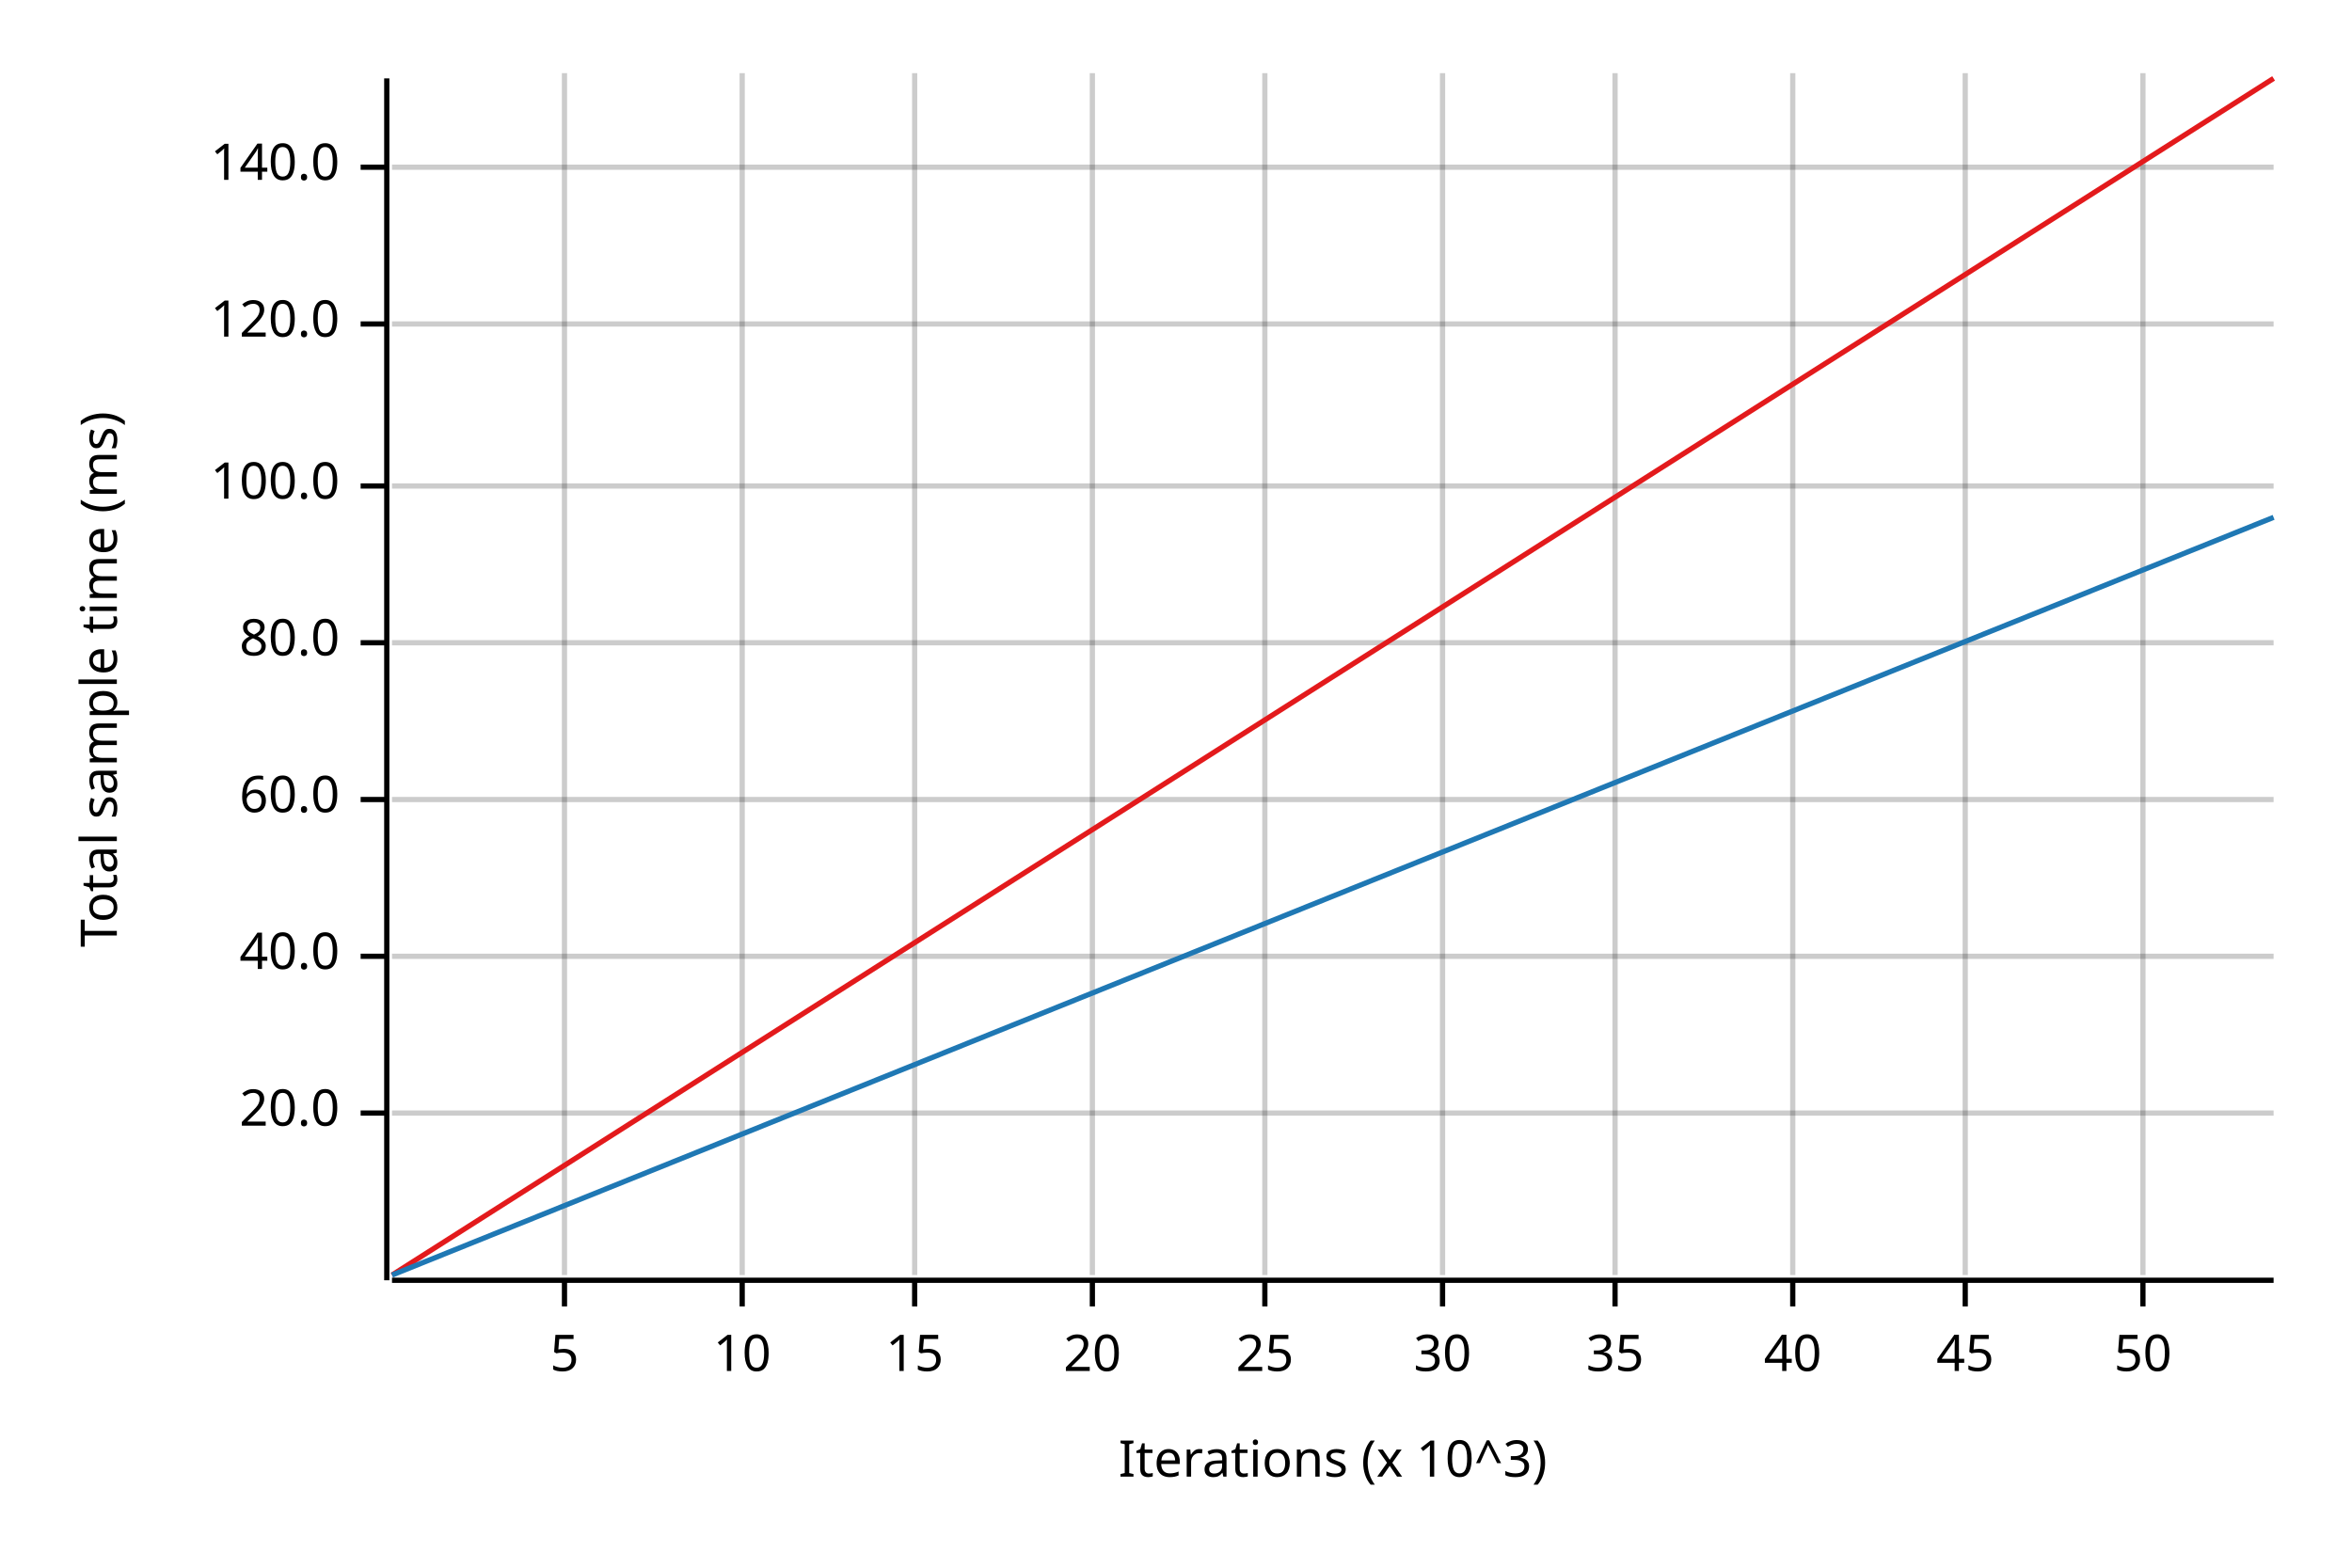
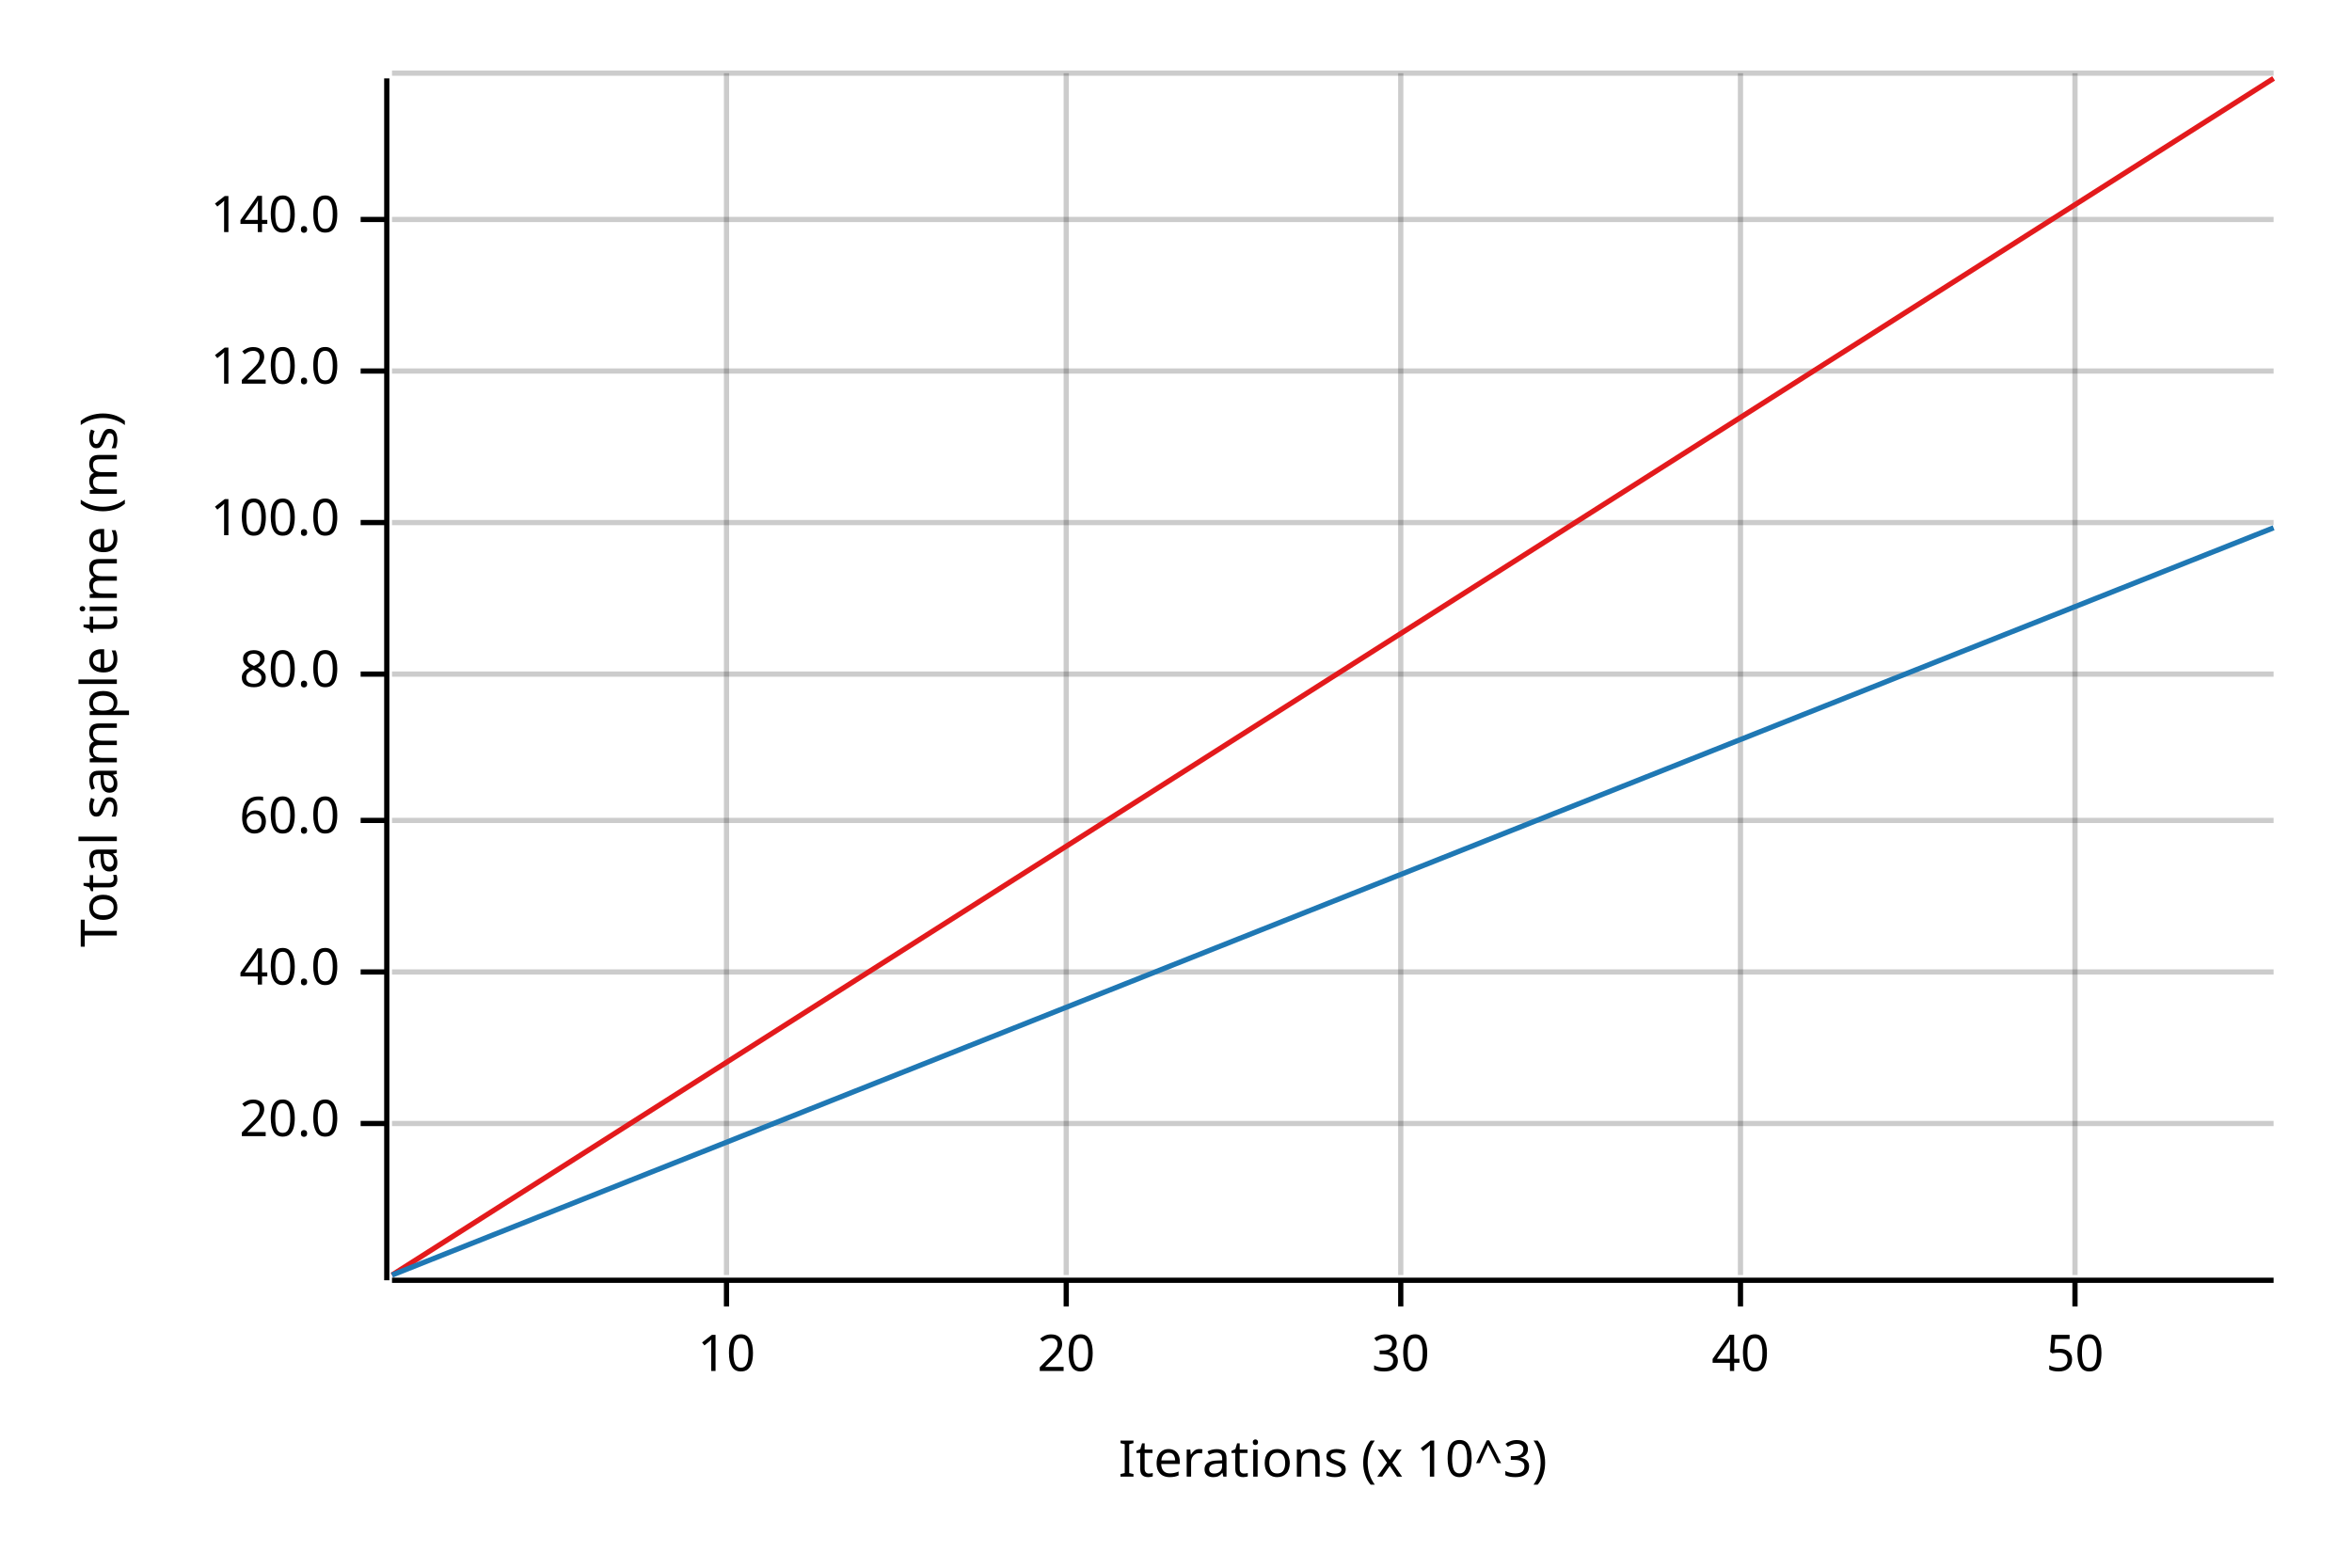
<svg xmlns="http://www.w3.org/2000/svg" width="450" height="300" viewBox="0 0 450 300">
  <text x="15" y="130" dy="0.76em" text-anchor="middle" font-family="sans-serif" font-size="9.677" opacity="1" fill="#000000" transform="rotate(270, 15, 130)">
Total sample time (ms)
</text>
  <text x="255" y="285" dy="-0.5ex" text-anchor="middle" font-family="sans-serif" font-size="9.677" opacity="1" fill="#000000">
Iterations (x 10^3)
</text>
-   <line opacity="0.2" stroke="#000000" stroke-width="1" x1="108" y1="244" x2="108" y2="14" />
-   <line opacity="0.2" stroke="#000000" stroke-width="1" x1="142" y1="244" x2="142" y2="14" />
-   <line opacity="0.2" stroke="#000000" stroke-width="1" x1="175" y1="244" x2="175" y2="14" />
-   <line opacity="0.2" stroke="#000000" stroke-width="1" x1="209" y1="244" x2="209" y2="14" />
-   <line opacity="0.2" stroke="#000000" stroke-width="1" x1="242" y1="244" x2="242" y2="14" />
-   <line opacity="0.2" stroke="#000000" stroke-width="1" x1="276" y1="244" x2="276" y2="14" />
-   <line opacity="0.2" stroke="#000000" stroke-width="1" x1="309" y1="244" x2="309" y2="14" />
-   <line opacity="0.2" stroke="#000000" stroke-width="1" x1="343" y1="244" x2="343" y2="14" />
-   <line opacity="0.2" stroke="#000000" stroke-width="1" x1="376" y1="244" x2="376" y2="14" />
-   <line opacity="0.2" stroke="#000000" stroke-width="1" x1="410" y1="244" x2="410" y2="14" />
-   <line opacity="0.2" stroke="#000000" stroke-width="1" x1="75" y1="213" x2="435" y2="213" />
-   <line opacity="0.2" stroke="#000000" stroke-width="1" x1="75" y1="183" x2="435" y2="183" />
-   <line opacity="0.2" stroke="#000000" stroke-width="1" x1="75" y1="153" x2="435" y2="153" />
-   <line opacity="0.2" stroke="#000000" stroke-width="1" x1="75" y1="123" x2="435" y2="123" />
-   <line opacity="0.2" stroke="#000000" stroke-width="1" x1="75" y1="93" x2="435" y2="93" />
-   <line opacity="0.2" stroke="#000000" stroke-width="1" x1="75" y1="62" x2="435" y2="62" />
-   <line opacity="0.2" stroke="#000000" stroke-width="1" x1="75" y1="32" x2="435" y2="32" />
+   <line opacity="0.2" stroke="#000000" stroke-width="1" x1="139" y1="244" x2="139" y2="14" />
+   <line opacity="0.2" stroke="#000000" stroke-width="1" x1="204" y1="244" x2="204" y2="14" />
+   <line opacity="0.2" stroke="#000000" stroke-width="1" x1="268" y1="244" x2="268" y2="14" />
+   <line opacity="0.2" stroke="#000000" stroke-width="1" x1="333" y1="244" x2="333" y2="14" />
+   <line opacity="0.2" stroke="#000000" stroke-width="1" x1="397" y1="244" x2="397" y2="14" />
+   <line opacity="0.2" stroke="#000000" stroke-width="1" x1="75" y1="215" x2="435" y2="215" />
+   <line opacity="0.2" stroke="#000000" stroke-width="1" x1="75" y1="186" x2="435" y2="186" />
+   <line opacity="0.2" stroke="#000000" stroke-width="1" x1="75" y1="157" x2="435" y2="157" />
+   <line opacity="0.2" stroke="#000000" stroke-width="1" x1="75" y1="129" x2="435" y2="129" />
+   <line opacity="0.2" stroke="#000000" stroke-width="1" x1="75" y1="100" x2="435" y2="100" />
+   <line opacity="0.2" stroke="#000000" stroke-width="1" x1="75" y1="71" x2="435" y2="71" />
+   <line opacity="0.2" stroke="#000000" stroke-width="1" x1="75" y1="42" x2="435" y2="42" />
+   <line opacity="0.2" stroke="#000000" stroke-width="1" x1="75" y1="14" x2="435" y2="14" />
  <polyline fill="none" opacity="1" stroke="#000000" stroke-width="1" points="74,15 74,245 " />
-   <text x="65" y="213" dy="0.5ex" text-anchor="end" font-family="sans-serif" font-size="9.677" opacity="1" fill="#000000">
+   <text x="65" y="215" dy="0.5ex" text-anchor="end" font-family="sans-serif" font-size="9.677" opacity="1" fill="#000000">
20.0
</text>
-   <polyline fill="none" opacity="1" stroke="#000000" stroke-width="1" points="69,213 74,213 " />
-   <text x="65" y="183" dy="0.5ex" text-anchor="end" font-family="sans-serif" font-size="9.677" opacity="1" fill="#000000">
+   <polyline fill="none" opacity="1" stroke="#000000" stroke-width="1" points="69,215 74,215 " />
+   <text x="65" y="186" dy="0.5ex" text-anchor="end" font-family="sans-serif" font-size="9.677" opacity="1" fill="#000000">
40.0
</text>
-   <polyline fill="none" opacity="1" stroke="#000000" stroke-width="1" points="69,183 74,183 " />
-   <text x="65" y="153" dy="0.5ex" text-anchor="end" font-family="sans-serif" font-size="9.677" opacity="1" fill="#000000">
+   <polyline fill="none" opacity="1" stroke="#000000" stroke-width="1" points="69,186 74,186 " />
+   <text x="65" y="157" dy="0.5ex" text-anchor="end" font-family="sans-serif" font-size="9.677" opacity="1" fill="#000000">
60.0
</text>
-   <polyline fill="none" opacity="1" stroke="#000000" stroke-width="1" points="69,153 74,153 " />
-   <text x="65" y="123" dy="0.5ex" text-anchor="end" font-family="sans-serif" font-size="9.677" opacity="1" fill="#000000">
+   <polyline fill="none" opacity="1" stroke="#000000" stroke-width="1" points="69,157 74,157 " />
+   <text x="65" y="129" dy="0.5ex" text-anchor="end" font-family="sans-serif" font-size="9.677" opacity="1" fill="#000000">
80.0
</text>
-   <polyline fill="none" opacity="1" stroke="#000000" stroke-width="1" points="69,123 74,123 " />
-   <text x="65" y="93" dy="0.5ex" text-anchor="end" font-family="sans-serif" font-size="9.677" opacity="1" fill="#000000">
+   <polyline fill="none" opacity="1" stroke="#000000" stroke-width="1" points="69,129 74,129 " />
+   <text x="65" y="100" dy="0.5ex" text-anchor="end" font-family="sans-serif" font-size="9.677" opacity="1" fill="#000000">
100.0
</text>
-   <polyline fill="none" opacity="1" stroke="#000000" stroke-width="1" points="69,93 74,93 " />
-   <text x="65" y="62" dy="0.5ex" text-anchor="end" font-family="sans-serif" font-size="9.677" opacity="1" fill="#000000">
+   <polyline fill="none" opacity="1" stroke="#000000" stroke-width="1" points="69,100 74,100 " />
+   <text x="65" y="71" dy="0.5ex" text-anchor="end" font-family="sans-serif" font-size="9.677" opacity="1" fill="#000000">
120.0
</text>
-   <polyline fill="none" opacity="1" stroke="#000000" stroke-width="1" points="69,62 74,62 " />
-   <text x="65" y="32" dy="0.5ex" text-anchor="end" font-family="sans-serif" font-size="9.677" opacity="1" fill="#000000">
+   <polyline fill="none" opacity="1" stroke="#000000" stroke-width="1" points="69,71 74,71 " />
+   <text x="65" y="42" dy="0.5ex" text-anchor="end" font-family="sans-serif" font-size="9.677" opacity="1" fill="#000000">
140.0
</text>
-   <polyline fill="none" opacity="1" stroke="#000000" stroke-width="1" points="69,32 74,32 " />
+   <polyline fill="none" opacity="1" stroke="#000000" stroke-width="1" points="69,42 74,42 " />
  <polyline fill="none" opacity="1" stroke="#000000" stroke-width="1" points="75,245 435,245 " />
-   <text x="108" y="255" dy="0.76em" text-anchor="middle" font-family="sans-serif" font-size="9.677" opacity="1" fill="#000000">
- 5
- </text>
-   <polyline fill="none" opacity="1" stroke="#000000" stroke-width="1" points="108,245 108,250 " />
-   <text x="142" y="255" dy="0.76em" text-anchor="middle" font-family="sans-serif" font-size="9.677" opacity="1" fill="#000000">
+   <text x="139" y="255" dy="0.76em" text-anchor="middle" font-family="sans-serif" font-size="9.677" opacity="1" fill="#000000">
10
</text>
-   <polyline fill="none" opacity="1" stroke="#000000" stroke-width="1" points="142,245 142,250 " />
-   <text x="175" y="255" dy="0.76em" text-anchor="middle" font-family="sans-serif" font-size="9.677" opacity="1" fill="#000000">
- 15
- </text>
-   <polyline fill="none" opacity="1" stroke="#000000" stroke-width="1" points="175,245 175,250 " />
-   <text x="209" y="255" dy="0.76em" text-anchor="middle" font-family="sans-serif" font-size="9.677" opacity="1" fill="#000000">
+   <polyline fill="none" opacity="1" stroke="#000000" stroke-width="1" points="139,245 139,250 " />
+   <text x="204" y="255" dy="0.76em" text-anchor="middle" font-family="sans-serif" font-size="9.677" opacity="1" fill="#000000">
20
</text>
-   <polyline fill="none" opacity="1" stroke="#000000" stroke-width="1" points="209,245 209,250 " />
-   <text x="242" y="255" dy="0.76em" text-anchor="middle" font-family="sans-serif" font-size="9.677" opacity="1" fill="#000000">
- 25
- </text>
-   <polyline fill="none" opacity="1" stroke="#000000" stroke-width="1" points="242,245 242,250 " />
-   <text x="276" y="255" dy="0.76em" text-anchor="middle" font-family="sans-serif" font-size="9.677" opacity="1" fill="#000000">
+   <polyline fill="none" opacity="1" stroke="#000000" stroke-width="1" points="204,245 204,250 " />
+   <text x="268" y="255" dy="0.76em" text-anchor="middle" font-family="sans-serif" font-size="9.677" opacity="1" fill="#000000">
30
</text>
-   <polyline fill="none" opacity="1" stroke="#000000" stroke-width="1" points="276,245 276,250 " />
-   <text x="309" y="255" dy="0.76em" text-anchor="middle" font-family="sans-serif" font-size="9.677" opacity="1" fill="#000000">
- 35
- </text>
-   <polyline fill="none" opacity="1" stroke="#000000" stroke-width="1" points="309,245 309,250 " />
-   <text x="343" y="255" dy="0.76em" text-anchor="middle" font-family="sans-serif" font-size="9.677" opacity="1" fill="#000000">
+   <polyline fill="none" opacity="1" stroke="#000000" stroke-width="1" points="268,245 268,250 " />
+   <text x="333" y="255" dy="0.76em" text-anchor="middle" font-family="sans-serif" font-size="9.677" opacity="1" fill="#000000">
40
</text>
-   <polyline fill="none" opacity="1" stroke="#000000" stroke-width="1" points="343,245 343,250 " />
-   <text x="376" y="255" dy="0.76em" text-anchor="middle" font-family="sans-serif" font-size="9.677" opacity="1" fill="#000000">
- 45
- </text>
-   <polyline fill="none" opacity="1" stroke="#000000" stroke-width="1" points="376,245 376,250 " />
-   <text x="410" y="255" dy="0.76em" text-anchor="middle" font-family="sans-serif" font-size="9.677" opacity="1" fill="#000000">
+   <polyline fill="none" opacity="1" stroke="#000000" stroke-width="1" points="333,245 333,250 " />
+   <text x="397" y="255" dy="0.76em" text-anchor="middle" font-family="sans-serif" font-size="9.677" opacity="1" fill="#000000">
50
</text>
-   <polyline fill="none" opacity="1" stroke="#000000" stroke-width="1" points="410,245 410,250 " />
+   <polyline fill="none" opacity="1" stroke="#000000" stroke-width="1" points="397,245 397,250 " />
  <polyline fill="none" opacity="1" stroke="#E31A1C" stroke-width="1" points="75,244 435,15 " />
  <polygon opacity="0.25" fill="#E31A1C" points="75,244 435,15 435,15 " />
-   <polyline fill="none" opacity="1" stroke="#1F78B4" stroke-width="1" points="75,244 435,99 " />
-   <polygon opacity="0.25" fill="#1F78B4" points="75,244 435,99 435,99 " />
+   <polyline fill="none" opacity="1" stroke="#1F78B4" stroke-width="1" points="75,244 435,101 " />
+   <polygon opacity="0.25" fill="#1F78B4" points="75,244 435,101 435,101 " />
</svg>
